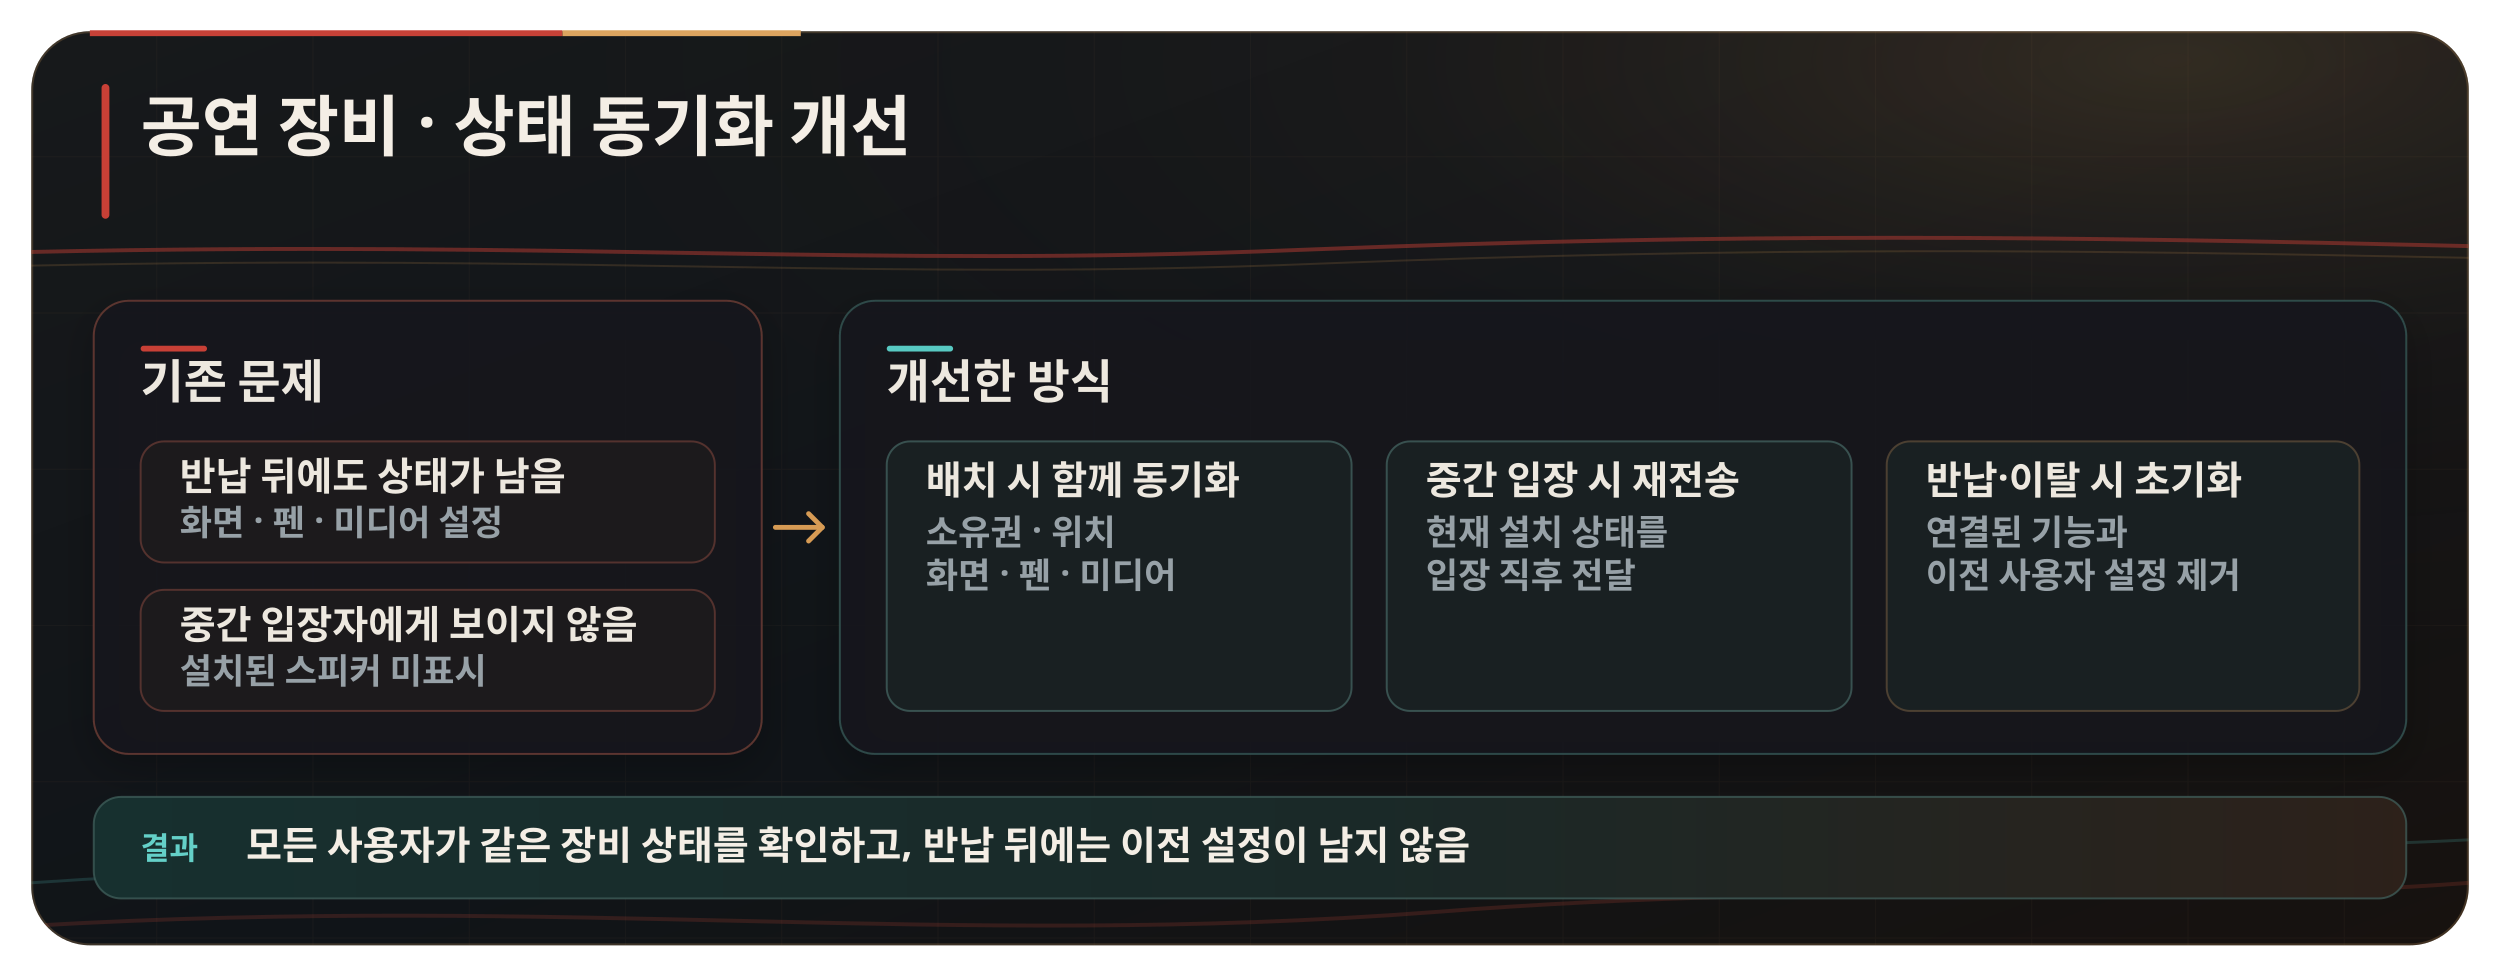
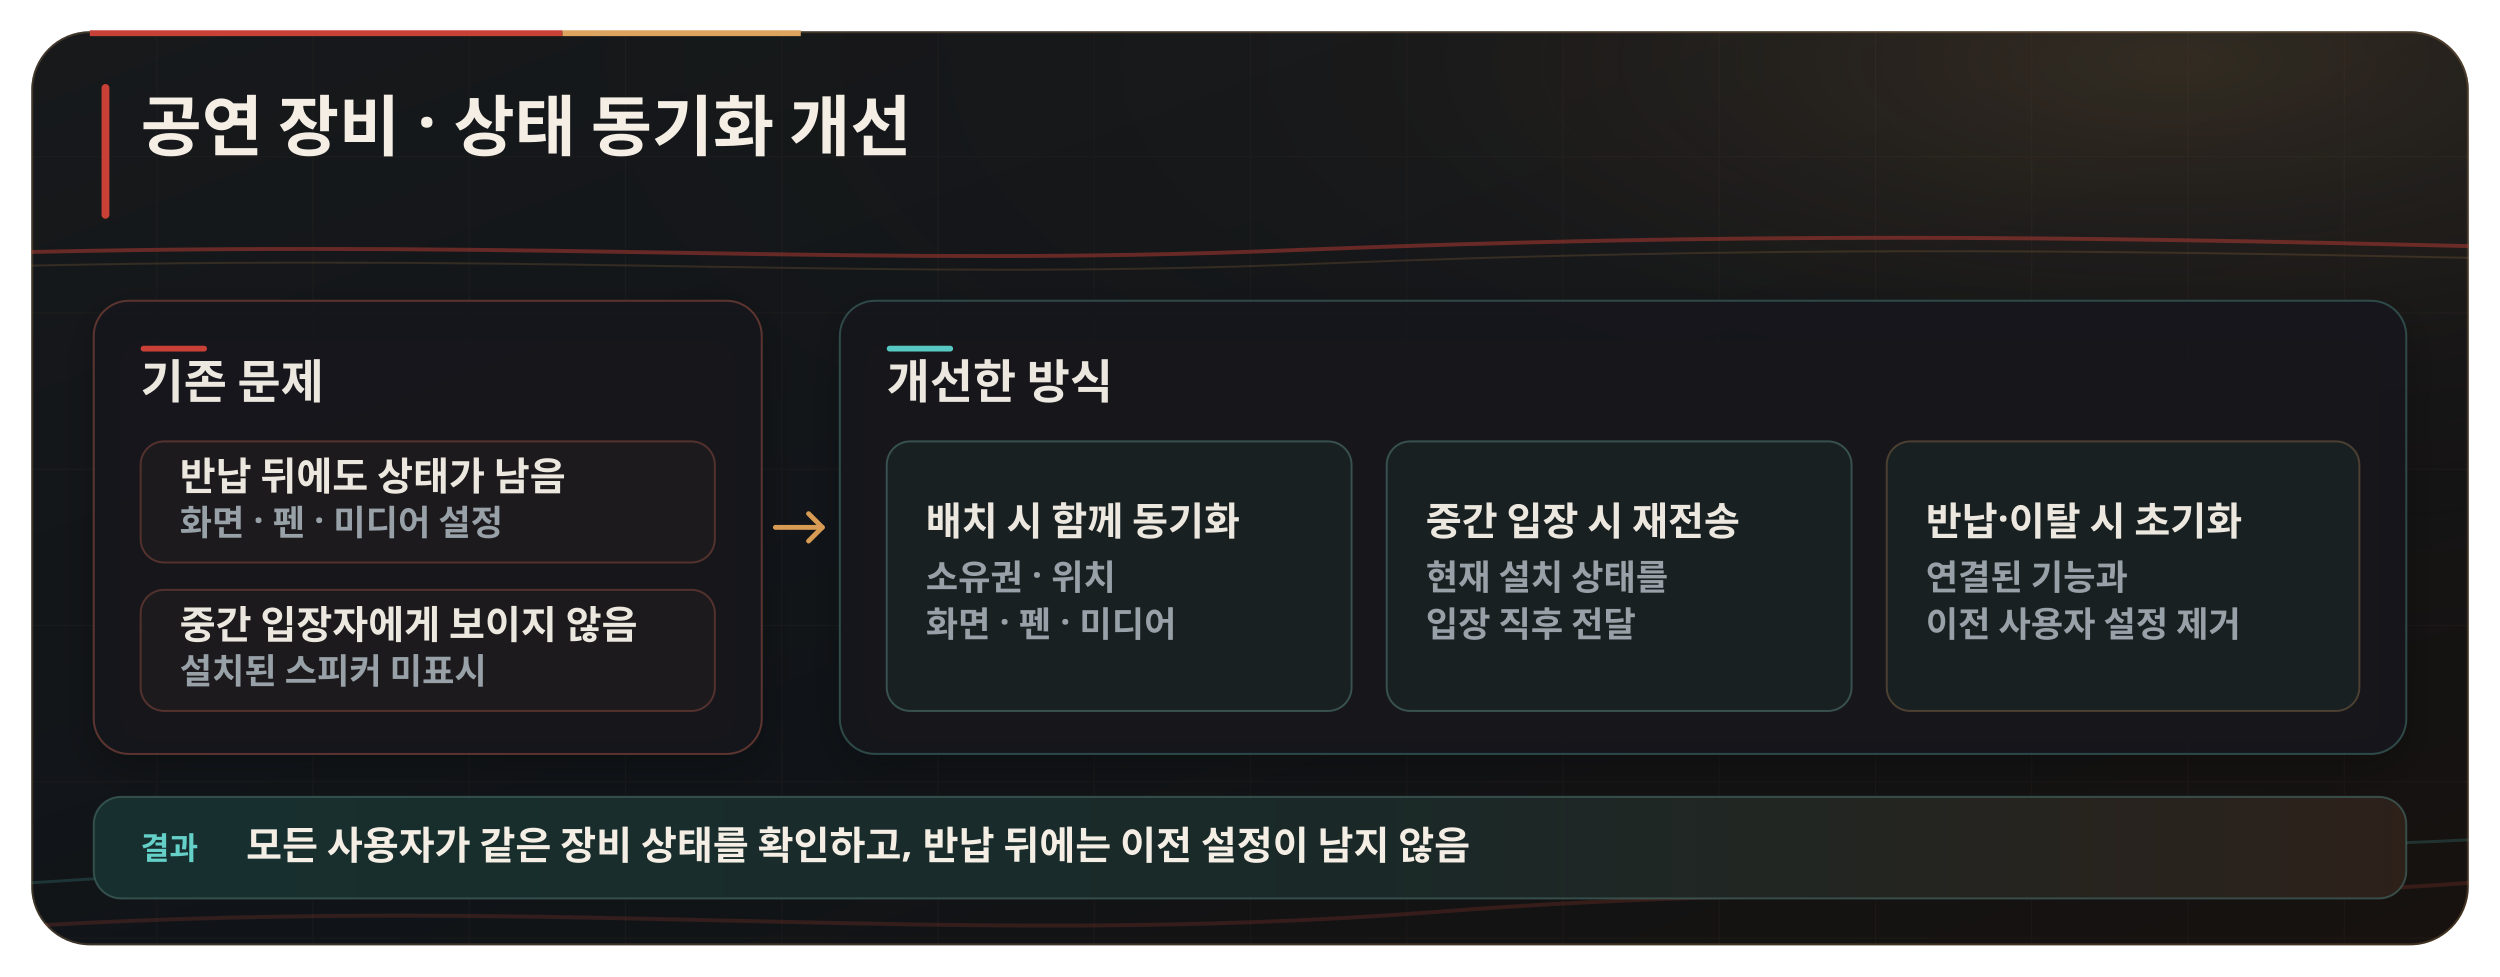
<svg xmlns="http://www.w3.org/2000/svg" width="1280" height="500" viewBox="0 0 1280 500" role="img" aria-labelledby="title desc">
  <defs>
    <linearGradient id="panelBackground" x1="0" y1="0" x2="1" y2="1">
      <stop offset="0" stop-color="#17191b" />
      <stop offset="0.55" stop-color="#101418" />
      <stop offset="1" stop-color="#17120f" />
    </linearGradient>
    <radialGradient id="stationLight" cx="88%" cy="3%" r="76%">
      <stop offset="0" stop-color="#d69a50" stop-opacity="0.17" />
      <stop offset="0.42" stop-color="#a46531" stop-opacity="0.045" />
      <stop offset="1" stop-color="#000000" stop-opacity="0" />
    </radialGradient>
    <linearGradient id="resultBar" x1="0" y1="0" x2="1" y2="0">
      <stop offset="0" stop-color="#17302f" />
      <stop offset="0.55" stop-color="#1a2928" />
      <stop offset="1" stop-color="#2d211a" />
    </linearGradient>
    <pattern id="streetGrid" width="80" height="80" patternUnits="userSpaceOnUse">
      <path d="M80 0H0V80" fill="none" stroke="#e9c08a" stroke-opacity="0.035" />
    </pattern>
    <filter id="cardShadow" x="-8%" y="-12%" width="116%" height="130%">
      <feDropShadow dx="0" dy="7" stdDeviation="10" flood-color="#000000" flood-opacity="0.24" />
    </filter>
    <clipPath id="panelClip">
      <rect x="16" y="16" width="1248" height="468" rx="30" />
    </clipPath>
    <style>
      text { font-family: Pretendard, "Noto Sans KR", "Segoe UI", sans-serif; }
      .title { fill: #f4eee5; font-size: 34px; font-weight: 750; }
      .section { fill: #ede8df; font-size: 24px; font-weight: 700; }
      .item-title { fill: #ede8df; font-size: 20px; font-weight: 700; }
      .item-body { fill: #97a1a7; font-size: 18px; font-weight: 600; }
      .result-label { fill: #64d0c8; font-size: 16px; font-weight: 750; }
      .result-text { fill: #f4eee5; font-size: 20px; font-weight: 700; }
    </style>
  </defs>
  <g clip-path="url(#panelClip)">
    <rect x="16" y="16" width="1248" height="468" rx="30" fill="url(#panelBackground)" />
    <rect x="16" y="16" width="1248" height="468" rx="30" fill="url(#stationLight)" />
    <rect x="16" y="16" width="1248" height="468" rx="30" fill="url(#streetGrid)" />
    <path d="M16 129 C290 123 445 137 664 128 C890 119 1055 121 1264 126" fill="none" stroke="#a83831" stroke-opacity="0.56" stroke-width="2" />
    <path d="M16 136 C295 130 456 144 675 135 C902 126 1068 128 1264 132" fill="none" stroke="#df9d53" stroke-opacity="0.16" />
    <path d="M16 452 C300 432 483 469 721 447 C943 427 1088 439 1264 430" fill="none" stroke="#54c9c2" stroke-opacity="0.18" stroke-width="1.5" />
    <path d="M16 474 C292 458 484 486 734 467 C951 450 1110 464 1264 452" fill="none" stroke="#b34236" stroke-opacity="0.22" stroke-width="2" />
  </g>
  <rect x="16.5" y="16.5" width="1247" height="467" rx="29.5" fill="none" stroke="#b98a55" stroke-opacity="0.26" />
  <path d="M46 17 H288" stroke="#c74137" stroke-width="3" />
  <path d="M288 17 H410" stroke="#dca45f" stroke-width="3" />
  <rect x="52" y="43" width="4" height="69" rx="2" fill="#c84036" />
  <text x="72" y="77" class="title">공연 장비 · 상태 동기화 개선</text>
  <g filter="url(#cardShadow)">
    <rect x="48" y="154" width="342" height="232" rx="18" fill="#17171a" fill-opacity="0.97" stroke="#6b3c35" stroke-opacity="0.82" />
    <rect x="430" y="154" width="802" height="232" rx="18" fill="#14191d" fill-opacity="0.97" stroke="#355553" stroke-opacity="0.82" />
  </g>
  <rect x="72" y="177" width="34" height="3" rx="1.5" fill="#c84036" />
  <text x="72" y="204" class="section">기존 문제</text>
  <rect x="72" y="226" width="294" height="62" rx="12" fill="#1c1a1c" stroke="#6b3c35" stroke-opacity="0.72" />
  <text x="92" y="251" class="item-title">반납 뒤에도 상태가 남음</text>
  <text x="92" y="274" class="item-body">화면 · 펜 · 미디어 설정</text>
  <rect x="72" y="302" width="294" height="62" rx="12" fill="#1c1a1c" stroke="#6b3c35" stroke-opacity="0.72" />
  <text x="92" y="327" class="item-title">중간 입장자에게 보이지 않음</text>
  <text x="92" y="350" class="item-body">설치된 스피커 미표시</text>
  <path d="M397 270 H421" stroke="#d79b54" stroke-width="2.5" stroke-linecap="round" />
  <path d="M414 263 L421 270 L414 277" fill="none" stroke="#d79b54" stroke-width="2.5" stroke-linecap="round" stroke-linejoin="round" />
  <rect x="454" y="177" width="34" height="3" rx="1.5" fill="#58c9c2" />
  <text x="454" y="204" class="section">개선한 방식</text>
  <rect x="454" y="226" width="238" height="138" rx="12" fill="#192022" stroke="#42615e" stroke-opacity="0.78" />
-   <text x="474" y="253" class="item-title">배치 시 함께 동기화</text>
-   <text x="474" y="279" class="item-body">소유권 · 위치</text>
-   <text x="474" y="301" class="item-body">화면 · 펜 · 미디어</text>
+   <text x="474" y="274" class="item-title">배치 시 함께 동기화</text>
+   <text x="474" y="302" class="item-body">소유권 · 위치</text>
+   <text x="474" y="326" class="item-body">화면 · 펜 · 미디어</text>
  <rect x="710" y="226" width="238" height="138" rx="12" fill="#192022" stroke="#42615e" stroke-opacity="0.78" />
-   <text x="730" y="253" class="item-title">중간 입장 시 재전송</text>
-   <text x="730" y="279" class="item-body">현재 설치 상태를</text>
-   <text x="730" y="301" class="item-body">입장 직후 전달</text>
+   <text x="730" y="274" class="item-title">중간 입장 시 재전송</text>
+   <text x="730" y="302" class="item-body">현재 설치 상태를</text>
+   <text x="730" y="326" class="item-body">입장 직후 전달</text>
  <rect x="966" y="226" width="242" height="138" rx="12" fill="#192022" stroke="#5b4b38" stroke-opacity="0.78" />
-   <text x="986" y="253" class="item-title">반납·이탈 시 초기화</text>
-   <text x="986" y="279" class="item-body">연결된 기능과</text>
-   <text x="986" y="301" class="item-body">이전 사용자 설정 제거</text>
+   <text x="986" y="274" class="item-title">반납·이탈 시 초기화</text>
+   <text x="986" y="302" class="item-body">연결된 기능과</text>
+   <text x="986" y="326" class="item-body">이전 사용자 설정 제거</text>
  <rect x="48" y="408" width="1184" height="52" rx="14" fill="url(#resultBar)" stroke="#42615e" stroke-opacity="0.72" />
  <text x="72" y="440" class="result-label">결과</text>
  <text x="126" y="440" class="result-text">모든 사용자가 같은 장비 상태를 확인하고, 반납 뒤에는 이전 설정이 남지 않음</text>
</svg>
